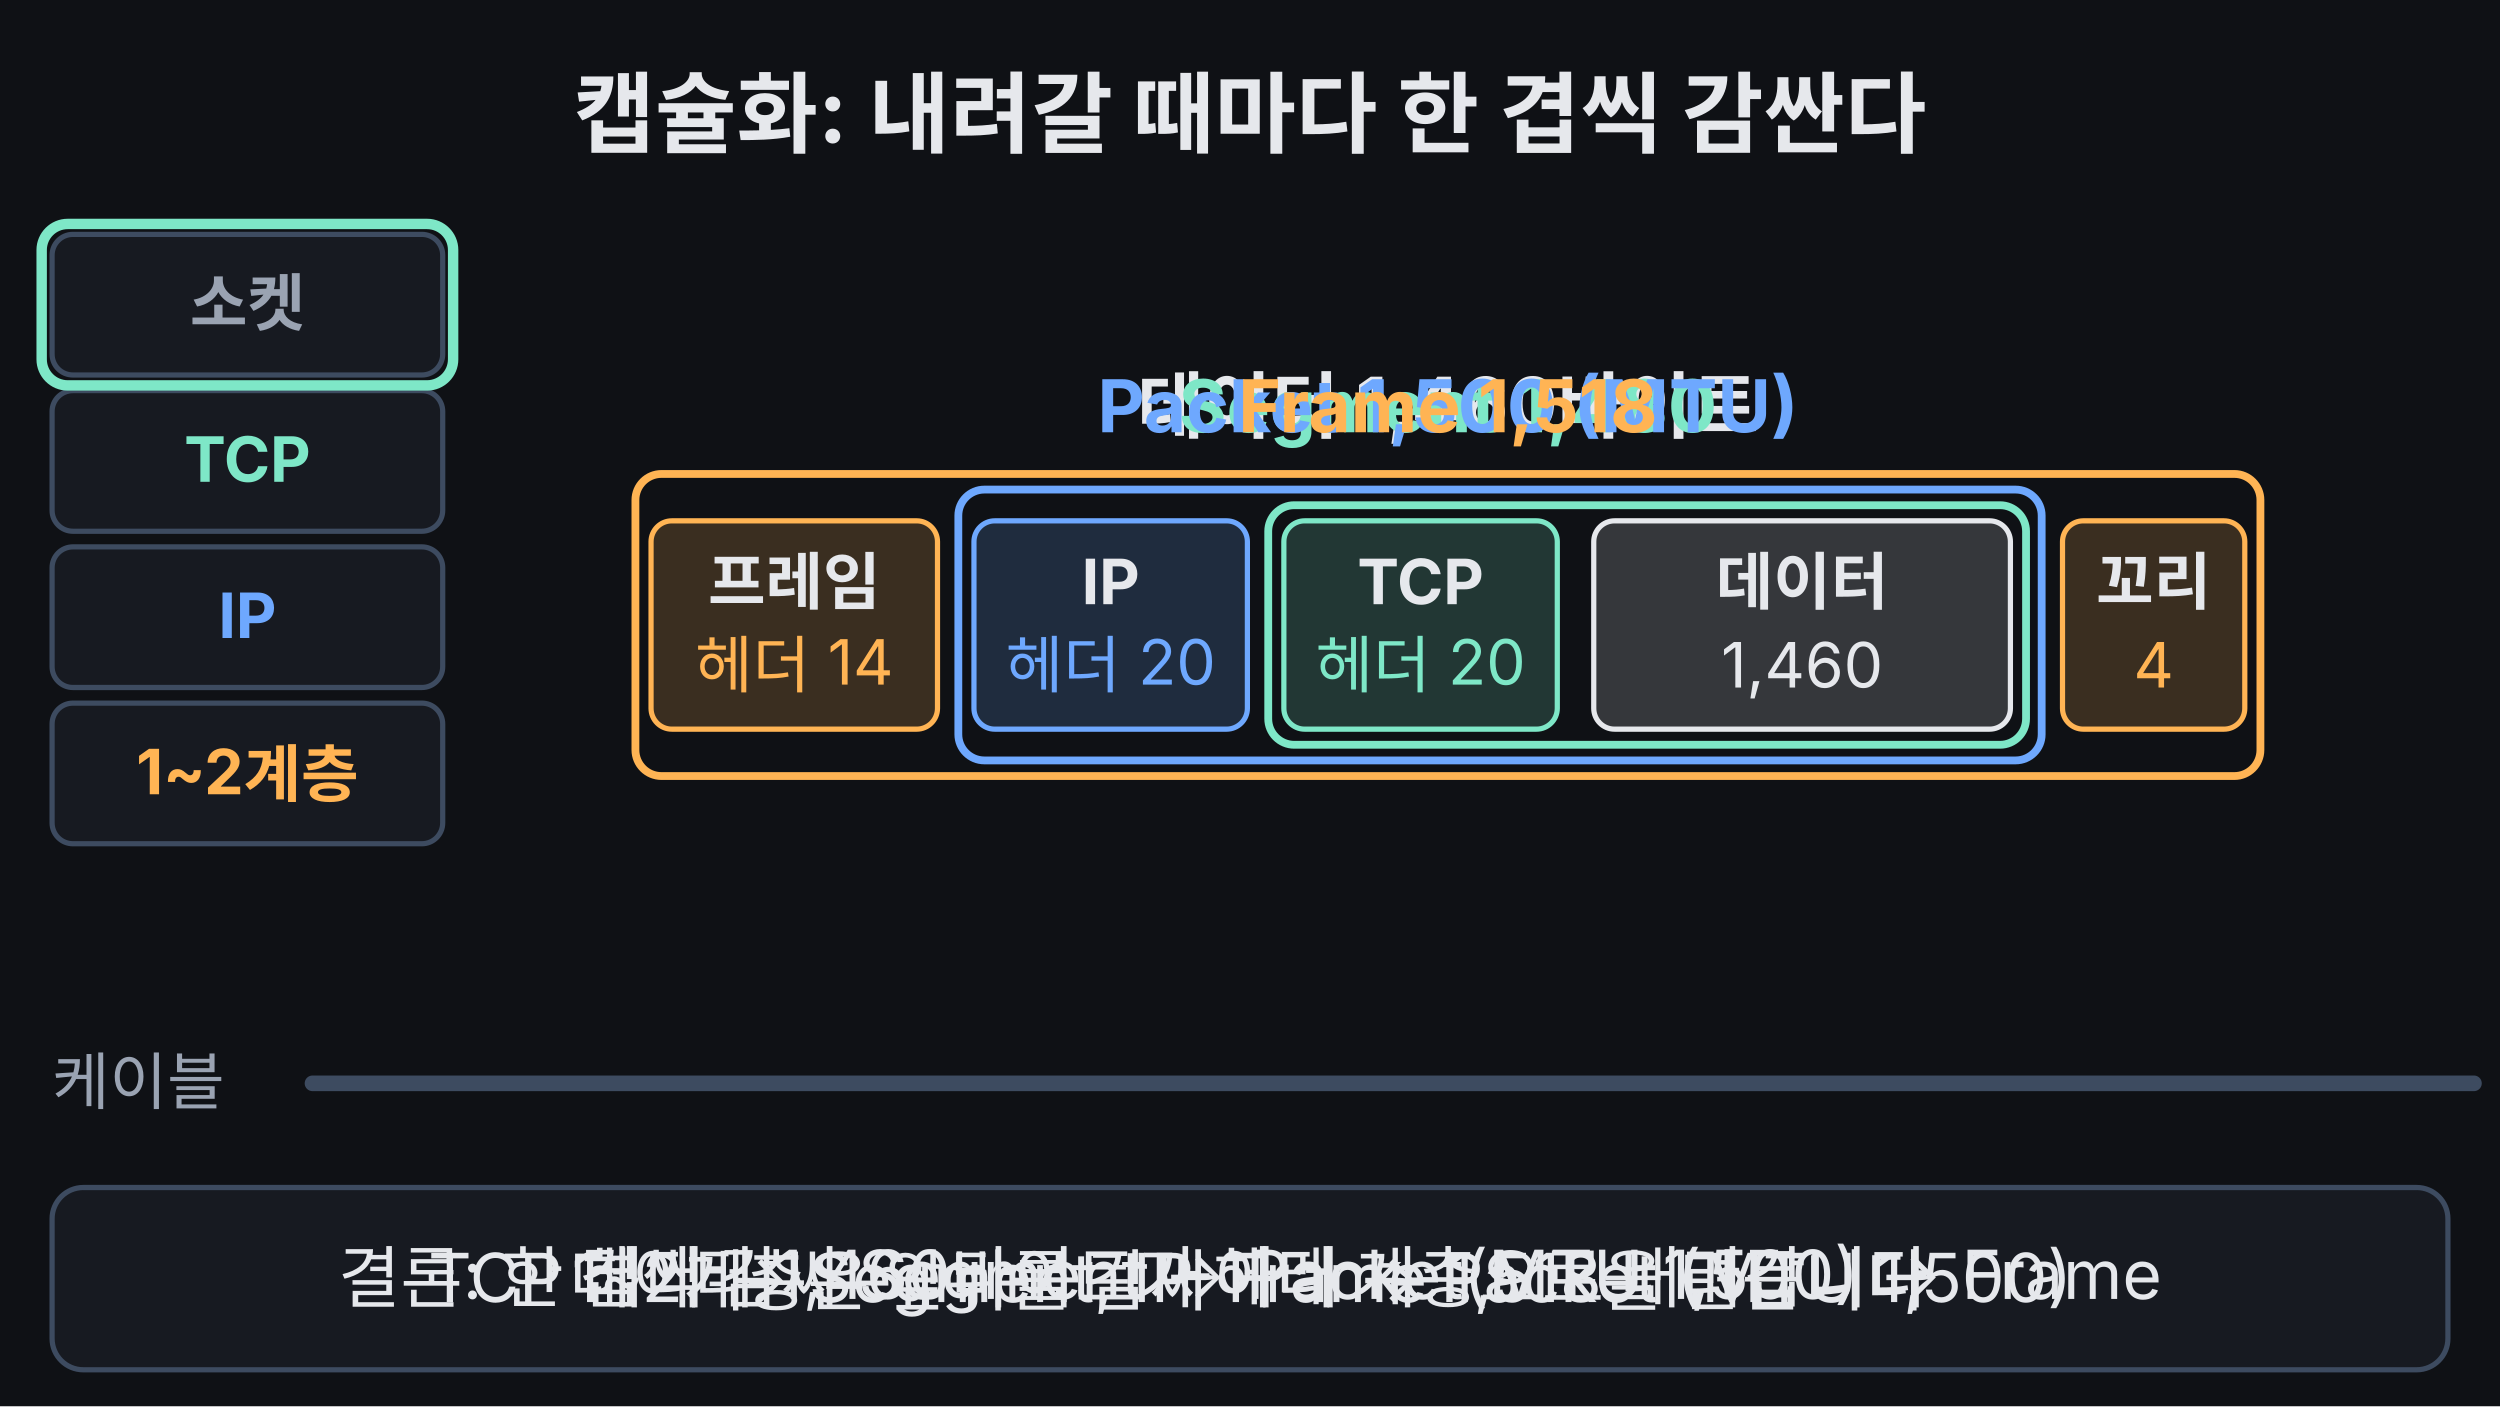
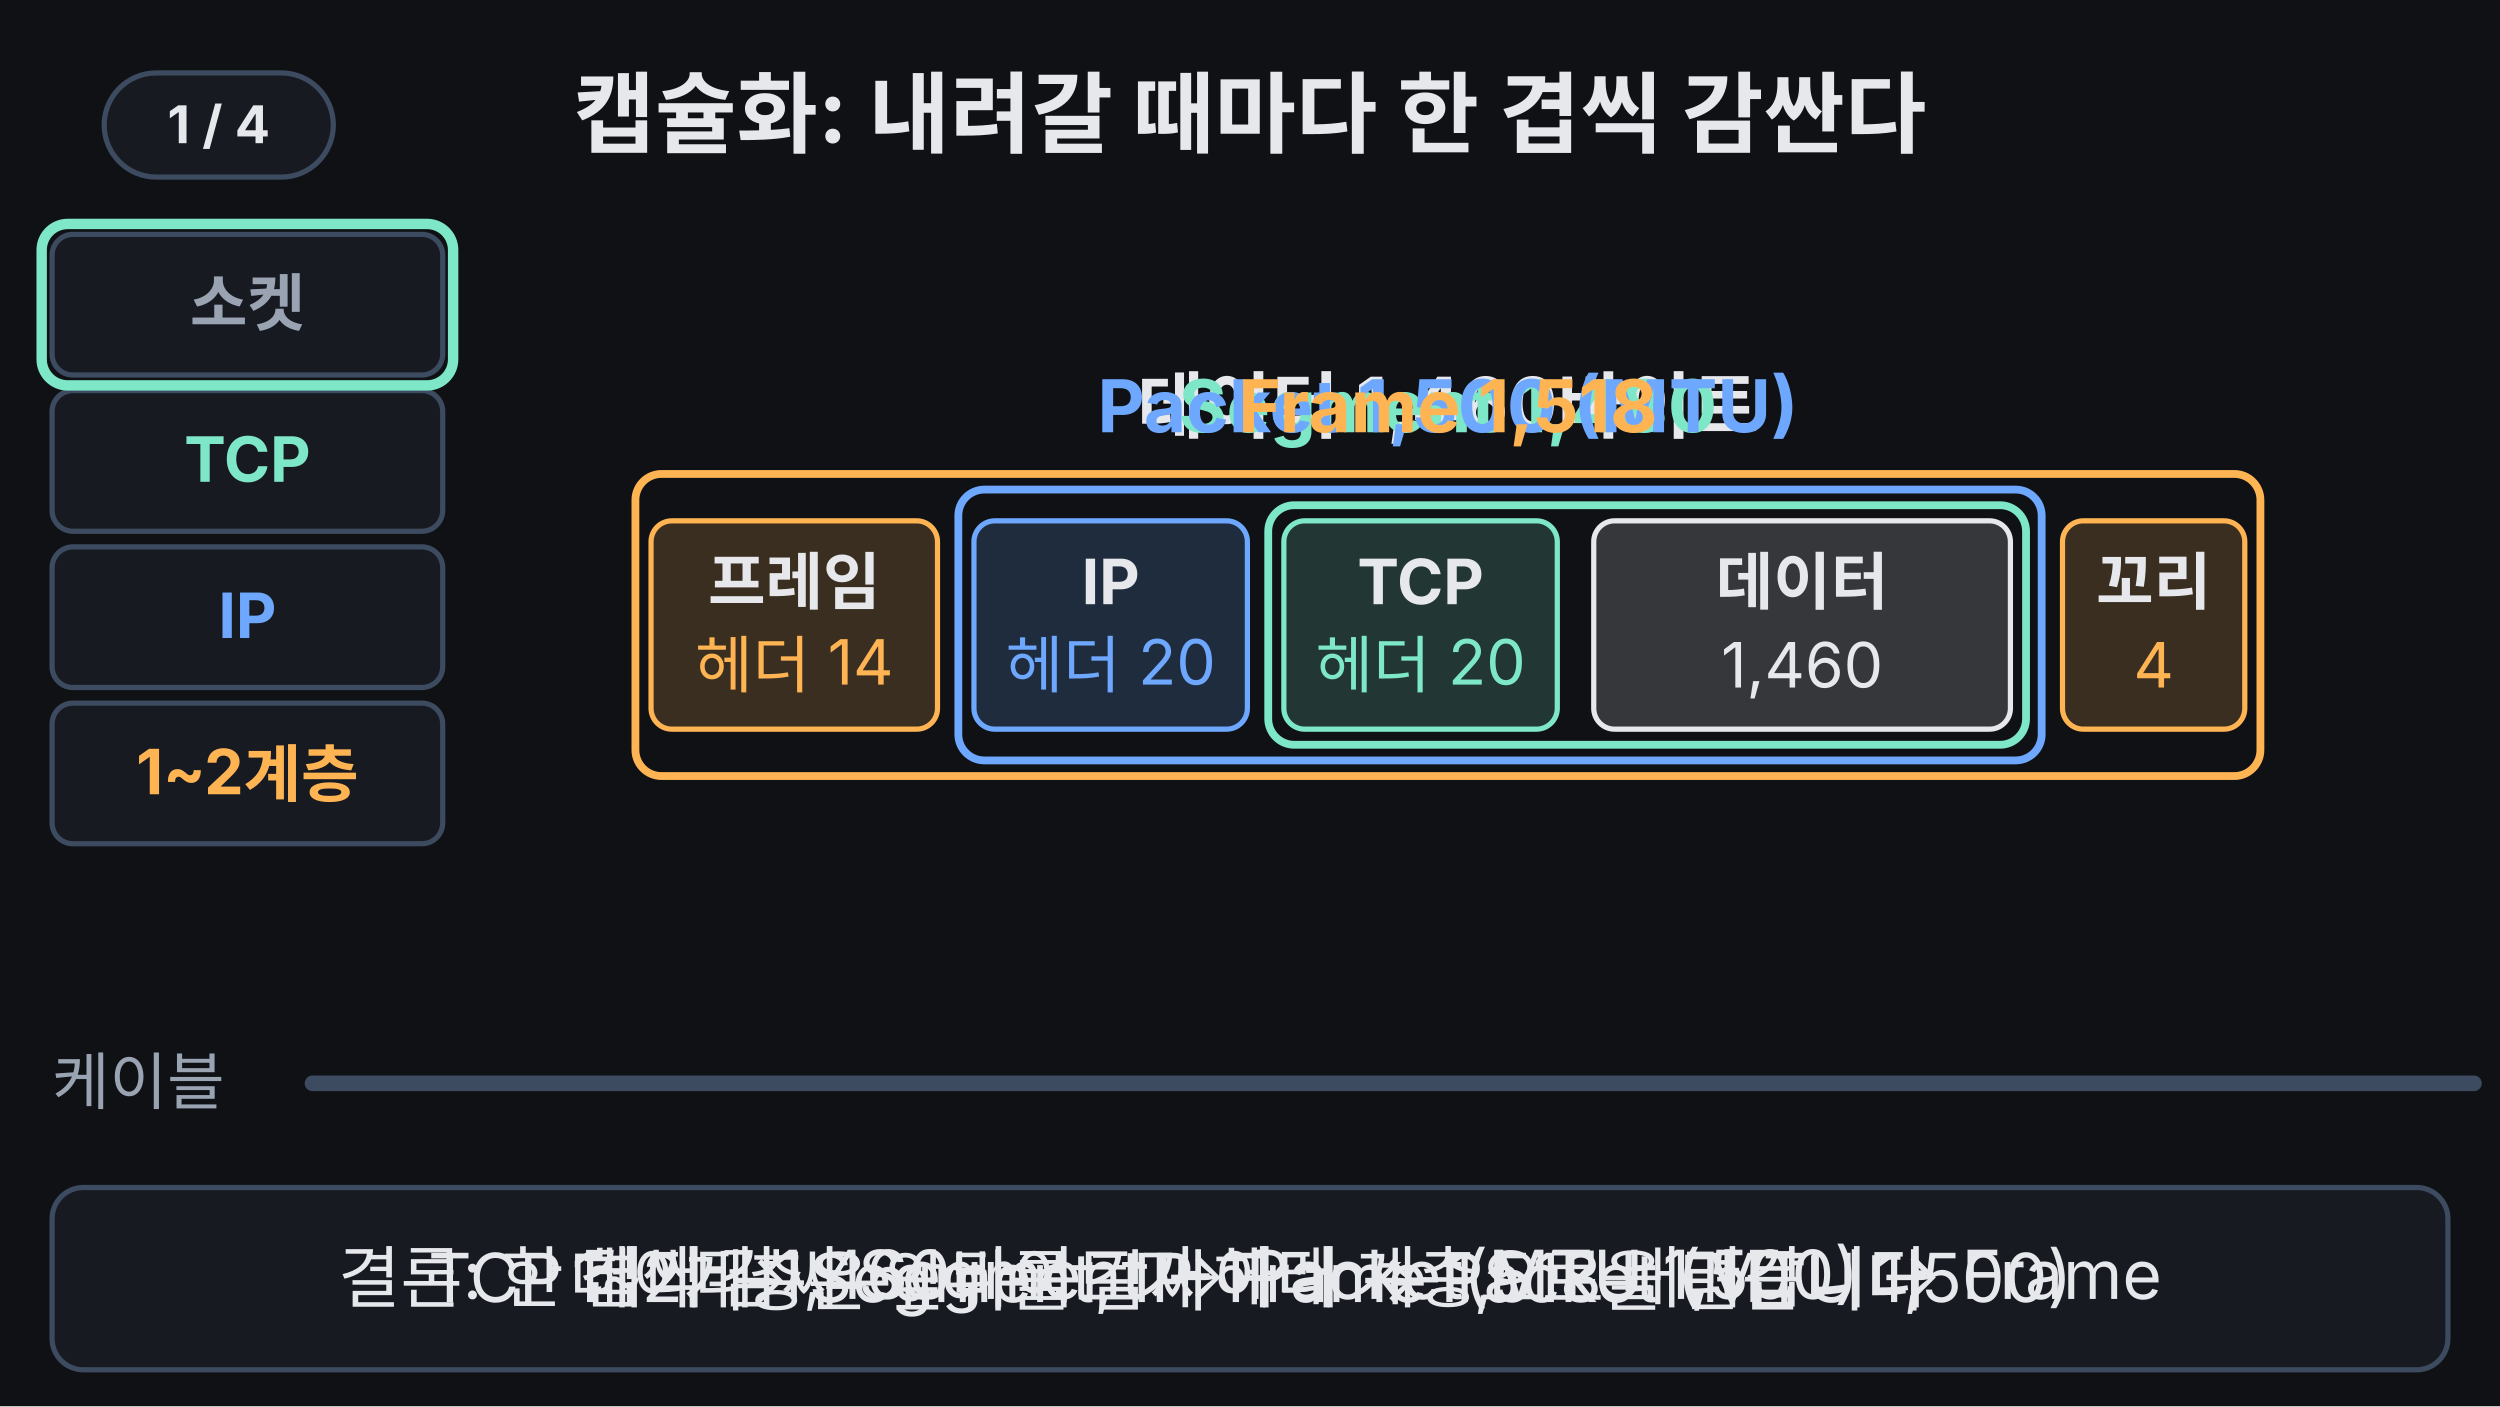
<svg xmlns="http://www.w3.org/2000/svg" viewBox="0 0 960 540" width="960" height="540" font-family="-apple-system,'Apple SD Gothic Neo','Segoe UI',sans-serif">
  <rect width="960" height="540" fill="#0f1115" />
  <text x="480" y="56" text-anchor="middle" font-size="34" font-weight="700" fill="#e6e8ec">캡슐화: 내려갈 때마다 한 겹씩 감싼다</text>
  <rect x="20" y="90" width="150" height="54" rx="8" fill="#171a21" stroke="#3d4b60" stroke-width="2" />
  <text x="95" y="125" text-anchor="middle" font-size="24" font-weight="700" fill="#9aa3b2">소켓</text>
  <rect x="20" y="150" width="150" height="54" rx="8" fill="#171a21" stroke="#3d4b60" stroke-width="2" />
  <text x="95" y="185" text-anchor="middle" font-size="24" font-weight="700" fill="#7ee7c7">TCP</text>
  <rect x="20" y="210" width="150" height="54" rx="8" fill="#171a21" stroke="#3d4b60" stroke-width="2" />
  <text x="95" y="245" text-anchor="middle" font-size="24" font-weight="700" fill="#6ea8fe">IP</text>
  <rect x="20" y="270" width="150" height="54" rx="8" fill="#171a21" stroke="#3d4b60" stroke-width="2" />
  <text x="95" y="305" text-anchor="middle" font-size="24" font-weight="700" fill="#ffb454">1~2계층</text>
  <rect x="16" y="86" width="158" height="62" rx="10" fill="none" stroke="#7ee7c7" stroke-width="4">
    <animate attributeName="y" keyTimes="0;0.16;0.19;0.3;0.33;0.48;0.51;0.95;1" values="86;86;146;146;206;206;266;266;86" dur="14s" repeatCount="indefinite" />
  </rect>
  <text x="20" y="424" font-size="24" fill="#9aa3b2">케이블</text>
  <line x1="120" y1="416" x2="950" y2="416" stroke="#3d4b60" stroke-width="6" stroke-linecap="round" />
  <line x1="120" y1="416" x2="950" y2="416" stroke="#7ee7c7" stroke-width="6" stroke-dasharray="20 30" opacity="0">
    <animate attributeName="opacity" keyTimes="0;0.83;0.84;0.95;0.96;1" values="0;0;1;1;0;0" dur="14s" repeatCount="indefinite" />
    <animate attributeName="stroke-dashoffset" keyTimes="0;0.84;0.95;1" values="0;0;-200;-200" dur="14s" repeatCount="indefinite" />
  </line>
  <g>
    <animateTransform attributeName="transform" type="translate" keyTimes="0;0.8;0.84;0.95;1" values="0 0;0 0;0 110;70 110;0 0" dur="14s" repeatCount="indefinite" />
    <g>
      <rect x="612" y="200" width="160" height="80" rx="8" fill="#e6e8ec" fill-opacity="0.18" stroke="#e6e8ec" stroke-width="2">
        <animate attributeName="stroke-width" keyTimes="0;0.84;0.845;0.87;0.875;1" values="2;2;6;6;2;2" dur="14s" repeatCount="indefinite" />
      </rect>
      <text x="692.0" y="232" text-anchor="middle" font-size="24" font-weight="700" fill="#e6e8ec">데이터</text>
      <text x="692.0" y="264" text-anchor="middle" font-size="24" fill="#e6e8ec">1,460</text>
    </g>
    <g>
      <animate attributeName="opacity" keyTimes="0;0.19;0.25;0.95;1" values="0;0;1;1;0" dur="14s" repeatCount="indefinite" />
      <animateTransform attributeName="transform" type="translate" keyTimes="0;0.19;0.25;1" values="0 -60;0 -60;0 0;0 0" dur="14s" repeatCount="indefinite" />
      <rect x="493" y="200" width="105" height="80" rx="8" fill="#7ee7c7" fill-opacity="0.18" stroke="#7ee7c7" stroke-width="2" />
      <text x="545.5" y="232" text-anchor="middle" font-size="24" font-weight="700" fill="#e6e8ec">TCP</text>
      <text x="545.5" y="264" text-anchor="middle" font-size="24" fill="#7ee7c7">헤더 20</text>
      <rect x="487" y="194" width="291" height="92" rx="10" fill="none" stroke="#7ee7c7" stroke-width="3">
        <animate attributeName="stroke-width" keyTimes="0;0.87;0.875;0.9;0.905;1" values="3;3;7;7;3;3" dur="14s" repeatCount="indefinite" />
      </rect>
    </g>
    <g>
      <animate attributeName="opacity" keyTimes="0;0.33;0.39;0.95;1" values="0;0;1;1;0" dur="14s" repeatCount="indefinite" />
      <animateTransform attributeName="transform" type="translate" keyTimes="0;0.33;0.39;1" values="0 -60;0 -60;0 0;0 0" dur="14s" repeatCount="indefinite" />
      <rect x="374" y="200" width="105" height="80" rx="8" fill="#6ea8fe" fill-opacity="0.18" stroke="#6ea8fe" stroke-width="2" />
      <text x="426.5" y="232" text-anchor="middle" font-size="24" font-weight="700" fill="#e6e8ec">IP</text>
      <text x="426.5" y="264" text-anchor="middle" font-size="24" fill="#6ea8fe">헤더 20</text>
      <rect x="368" y="188" width="416" height="104" rx="10" fill="none" stroke="#6ea8fe" stroke-width="3">
        <animate attributeName="stroke-width" keyTimes="0;0.9;0.905;0.93;0.935;1" values="3;3;7;7;3;3" dur="14s" repeatCount="indefinite" />
      </rect>
    </g>
    <g>
      <animate attributeName="opacity" keyTimes="0;0.51;0.56;0.95;1" values="0;0;1;1;0" dur="14s" repeatCount="indefinite" />
      <animateTransform attributeName="transform" type="translate" keyTimes="0;0.51;0.56;1" values="0 -60;0 -60;0 0;0 0" dur="14s" repeatCount="indefinite" />
      <rect x="250" y="200" width="110" height="80" rx="8" fill="#ffb454" fill-opacity="0.18" stroke="#ffb454" stroke-width="2" />
      <text x="305.0" y="232" text-anchor="middle" font-size="24" font-weight="700" fill="#e6e8ec">프레임</text>
      <text x="305.0" y="264" text-anchor="middle" font-size="24" fill="#ffb454">헤더 14</text>
      <rect x="244" y="182" width="624" height="116" rx="10" fill="none" stroke="#ffb454" stroke-width="3">
        <animate attributeName="stroke-width" keyTimes="0;0.93;0.935;0.96;0.965;1" values="3;3;7;7;3;3" dur="14s" repeatCount="indefinite" />
      </rect>
    </g>
    <g>
      <animate attributeName="opacity" keyTimes="0;0.55;0.6;0.95;1" values="0;0;1;1;0" dur="14s" repeatCount="indefinite" />
      <animateTransform attributeName="transform" type="translate" keyTimes="0;0.55;0.6;1" values="0 -60;0 -60;0 0;0 0" dur="14s" repeatCount="indefinite" />
      <rect x="792" y="200" width="70" height="80" rx="8" fill="#ffb454" fill-opacity="0.18" stroke="#ffb454" stroke-width="2" />
      <text x="827.0" y="232" text-anchor="middle" font-size="24" font-weight="700" fill="#e6e8ec">꼬리</text>
      <text x="827.0" y="264" text-anchor="middle" font-size="24" fill="#ffb454">4</text>
    </g>
    <text x="556" y="166" text-anchor="middle" font-size="28" font-weight="700" fill="#e6e8ec">데이터 1,460바이트<animate attributeName="opacity" keyTimes="0;0.005;0.245;0.25;0.84;0.845;0.865;0.87;0.96;0.965;0.995;1" values="1;1;1;0;0;1;1;0;0;1;1;1" dur="14s" repeatCount="indefinite" />
    </text>
    <text x="556" y="166" text-anchor="middle" font-size="28" font-weight="700" fill="#7ee7c7">Segment 1,480<animate attributeName="opacity" keyTimes="0;0.25;0.255;0.385;0.39;0.87;0.875;0.895;0.9;1" values="0;0;1;1;0;0;1;1;0;0" dur="14s" repeatCount="indefinite" />
    </text>
    <text x="556" y="166" text-anchor="middle" font-size="28" font-weight="700" fill="#6ea8fe">Packet 1,500 (MTU)<animate attributeName="opacity" keyTimes="0;0.39;0.395;0.59;0.595;0.9;0.905;0.925;0.93;1" values="0;0;1;1;0;0;1;1;0;0" dur="14s" repeatCount="indefinite" />
    </text>
    <text x="556" y="166" text-anchor="middle" font-size="28" font-weight="700" fill="#ffb454">Frame 1,518<animate attributeName="opacity" keyTimes="0;0.595;0.6;0.835;0.84;0.93;0.935;0.955;0.96;1" values="0;0;1;1;0;0;1;1;0;0" dur="14s" repeatCount="indefinite" />
    </text>
  </g>
  <rect x="20" y="456" width="920" height="70" rx="12" fill="#171a21" stroke="#3d4b60" stroke-width="2" />
  <text x="480" y="500" text-anchor="middle" font-size="26" fill="#e6e8ec">데이터 1,460바이트가 아래 계층으로 내려갑니다<animate attributeName="opacity" keyTimes="0;0.15;0.17;0.99;1" values="1;1;0;0;1" dur="14s" repeatCount="indefinite" />
  </text>
  <text x="480" y="500" text-anchor="middle" font-size="26" fill="#e6e8ec">TCP 헤더 → Segment, IP 헤더 → Packet (MTU 1,500)<animate attributeName="opacity" keyTimes="0;0.17;0.19;0.46;0.48;1" values="0;0;1;1;0;0" dur="14s" repeatCount="indefinite" />
  </text>
  <text x="480" y="500" text-anchor="middle" font-size="26" fill="#e6e8ec">1~2계층은 앞뒤를 감싸 Frame 1,518을 만듭니다<animate attributeName="opacity" keyTimes="0;0.48;0.5;0.74;0.76;1" values="0;0;1;1;0;0" dur="14s" repeatCount="indefinite" />
  </text>
  <text x="480" y="500" text-anchor="middle" font-size="26" fill="#e6e8ec">결론: 한 겹씩 감싸 Segment → Packet(MTU 1,500) → Frame<animate attributeName="opacity" keyTimes="0;0.76;0.78;0.97;0.99;1" values="0;0;1;1;0;0" dur="14s" repeatCount="indefinite" />
  </text>
+   <g aria-label="재생 단계">
+     <rect x="40" y="28" width="88" height="40" rx="20" fill="#171a21" stroke="#3d4b60" stroke-width="2" />
+     <text x="84" y="55" text-anchor="middle" font-size="20" font-weight="700" fill="#e6e8ec" opacity="1">1 / 4<animate attributeName="opacity" values="1;1;0;0" keyTimes="0;0.17;0.18;1" calcMode="discrete" dur="14s" repeatCount="indefinite" />
+     </text>
+     <text x="84" y="55" text-anchor="middle" font-size="20" font-weight="700" fill="#e6e8ec" opacity="0">2 / 4<animate attributeName="opacity" values="0;0;1;1;0;0" keyTimes="0;0.17;0.18;0.48;0.49;1" calcMode="discrete" dur="14s" repeatCount="indefinite" />
+     </text>
+     <text x="84" y="55" text-anchor="middle" font-size="20" font-weight="700" fill="#e6e8ec" opacity="0">3 / 4<animate attributeName="opacity" values="0;0;1;1;0;0" keyTimes="0;0.48;0.49;0.76;0.77;1" calcMode="discrete" dur="14s" repeatCount="indefinite" />
+     </text>
+     <text x="84" y="55" text-anchor="middle" font-size="20" font-weight="700" fill="#e6e8ec" opacity="0">4 / 4<animate attributeName="opacity" values="0;0;1;1" keyTimes="0;0.76;0.77;1" calcMode="discrete" dur="14s" repeatCount="indefinite" />
+     </text>
+   </g>
</svg>
